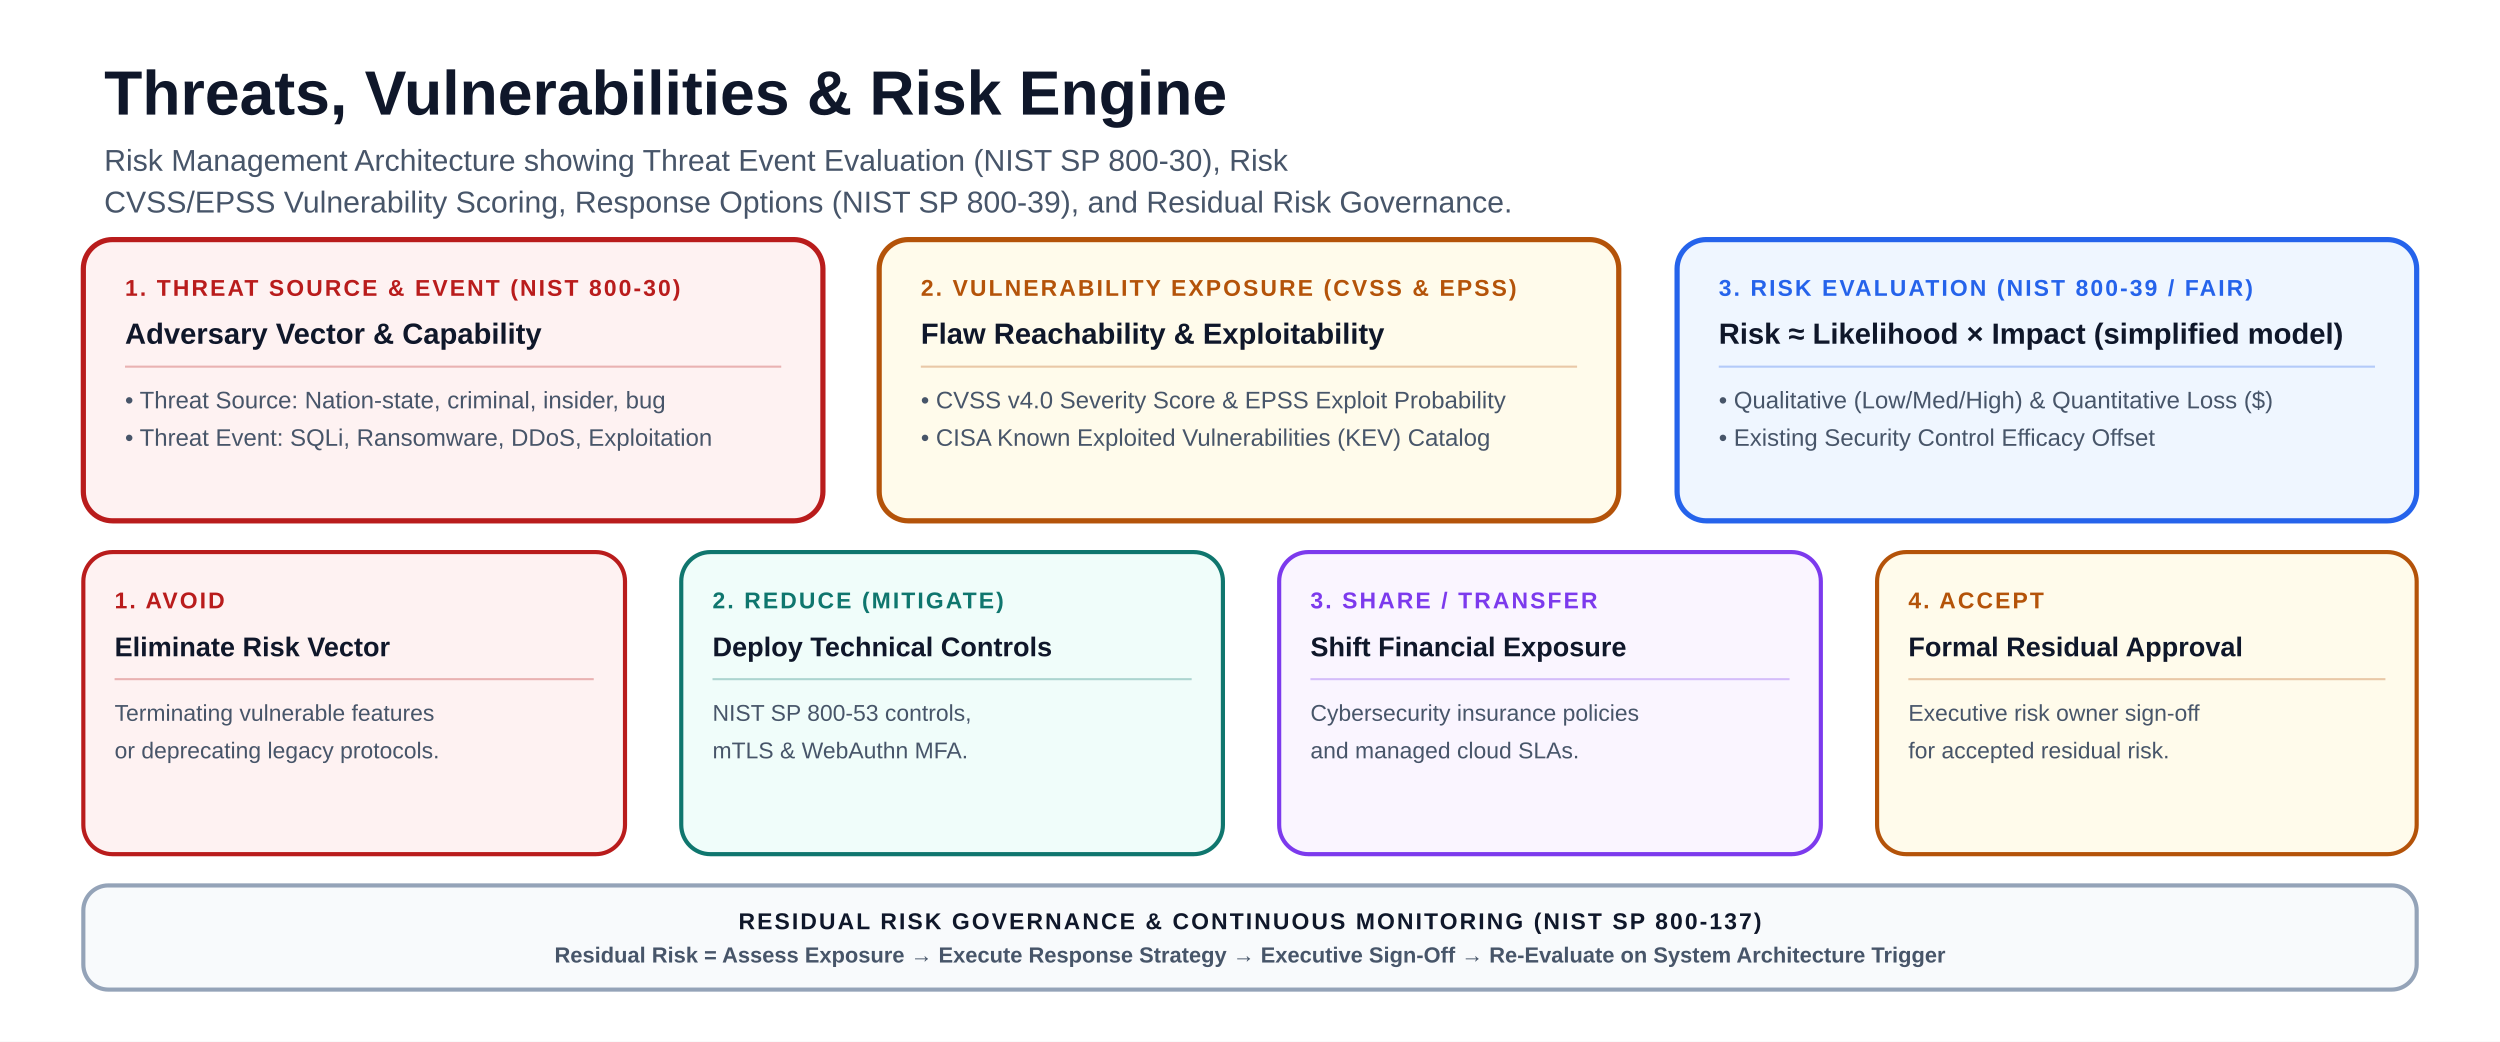
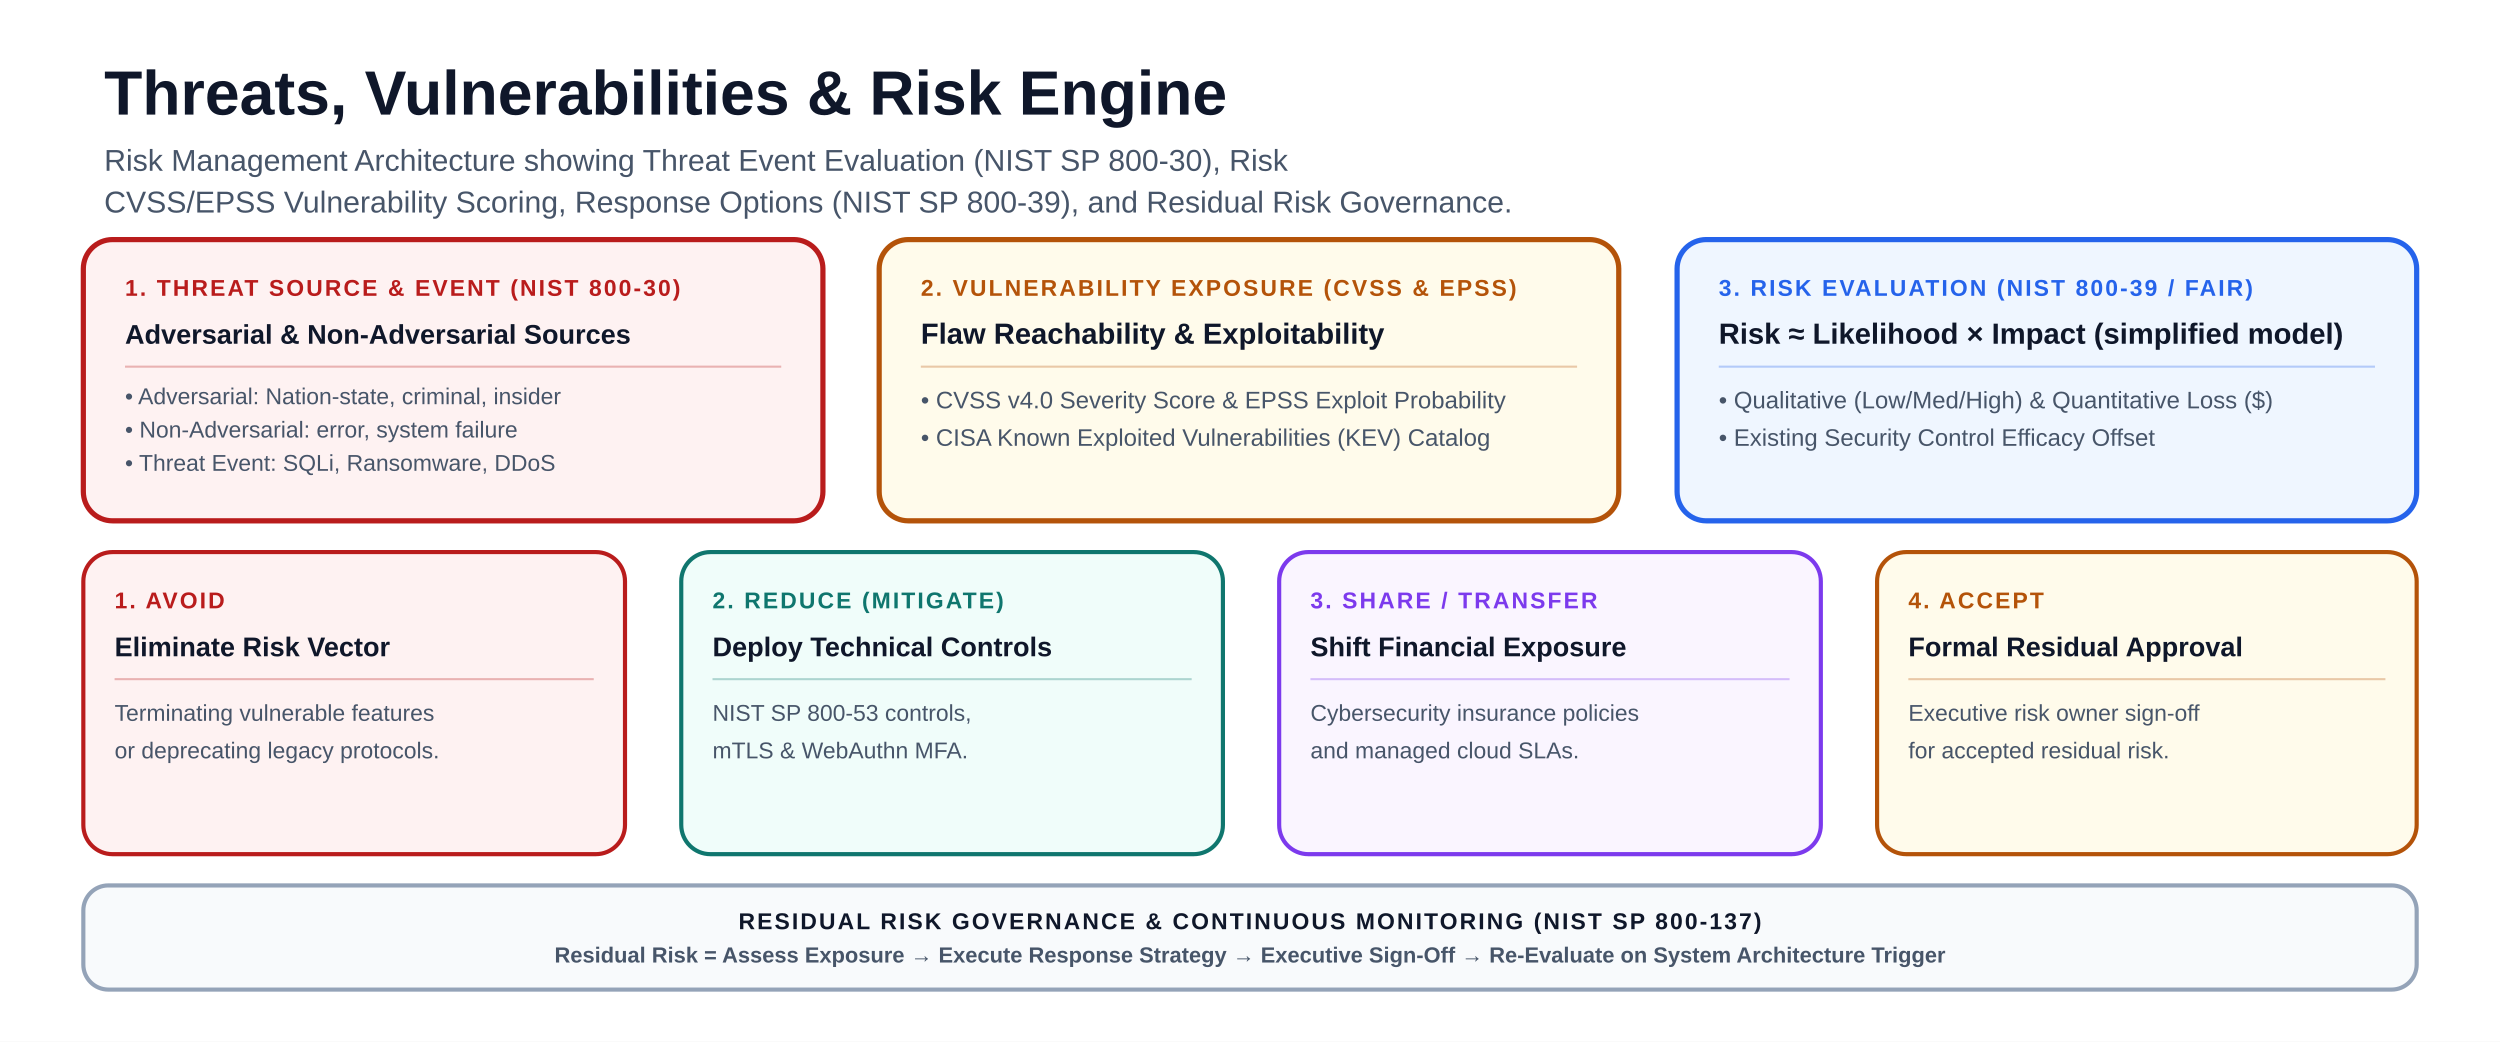
<svg xmlns="http://www.w3.org/2000/svg" viewBox="0 0 1200 500" font-family="-apple-system, BlinkMacSystemFont, 'Segoe UI', Arial, sans-serif" role="img" aria-labelledby="title description">
  <rect width="1200" height="500" fill="#ffffff" />
  <defs>
    <marker id="arrow" viewBox="0 0 10 10" refX="8.5" refY="5" markerWidth="8" markerHeight="8" orient="auto">
      <path d="M0 0 L10 5 L0 10Z" fill="#94a3b8" />
    </marker>
    <marker id="arrow-reverse" viewBox="0 0 10 10" refX="1.5" refY="5" markerWidth="8" markerHeight="8" orient="auto">
      <path d="M10 0 L0 5 L10 10Z" fill="#94a3b8" />
    </marker>
    <marker id="arrow-blue" viewBox="0 0 10 10" refX="8.5" refY="5" markerWidth="8" markerHeight="8" orient="auto">
      <path d="M0 0 L10 5 L0 10Z" fill="#2563eb" />
    </marker>
    <marker id="arrow-teal" viewBox="0 0 10 10" refX="8.5" refY="5" markerWidth="8" markerHeight="8" orient="auto">
      <path d="M0 0 L10 5 L0 10Z" fill="#0f766e" />
    </marker>
    <marker id="arrow-amber" viewBox="0 0 10 10" refX="8.5" refY="5" markerWidth="8" markerHeight="8" orient="auto">
      <path d="M0 0 L10 5 L0 10Z" fill="#b45309" />
    </marker>
    <marker id="arrow-violet" viewBox="0 0 10 10" refX="8.5" refY="5" markerWidth="8" markerHeight="8" orient="auto">
      <path d="M0 0 L10 5 L0 10Z" fill="#7c3aed" />
    </marker>
    <marker id="arrow-red" viewBox="0 0 10 10" refX="8.5" refY="5" markerWidth="8" markerHeight="8" orient="auto">
      <path d="M0 0 L10 5 L0 10Z" fill="#b91c1c" />
    </marker>
  </defs>
  <text x="50" y="55" font-size="30" font-weight="850" fill="#0f172a">Threats, Vulnerabilities &amp; Risk Engine</text>
  <text x="50" y="82" font-size="14.5" fill="#475569">Risk Management Architecture showing Threat Event Evaluation (NIST SP 800-30), Risk</text>
  <text x="50" y="102" font-size="14.5" fill="#475569">CVSS/EPSS Vulnerability Scoring, Response Options (NIST SP 800-39), and Residual Risk Governance.</text>
  <rect x="40" y="115" width="355" height="135" rx="14" fill="#fef2f2" stroke="#b91c1c" stroke-width="2.5" />
  <text x="60" y="142" font-size="11" font-weight="900" letter-spacing="1" fill="#b91c1c">1. THREAT SOURCE &amp; EVENT (NIST 800-30)</text>
-   <text x="60" y="165" font-size="14" font-weight="800" fill="#0f172a">Adversary Vector &amp; Capability</text>
+   <text x="60" y="165" font-size="13" font-weight="800" fill="#0f172a">Adversarial &amp; Non-Adversarial Sources</text>
  <line x1="60" y1="176" x2="375" y2="176" stroke="#b91c1c" stroke-opacity="0.3" stroke-width="1" />
-   <text x="60" y="196" font-size="11.5" font-weight="500" fill="#475569">• Threat Source: Nation-state, criminal, insider, bug</text>
-   <text x="60" y="214" font-size="11.5" font-weight="500" fill="#475569">• Threat Event: SQLi, Ransomware, DDoS, Exploitation</text>
+   <text x="60" y="194" font-size="11" font-weight="500" fill="#475569">• Adversarial: Nation-state, criminal, insider</text>
+   <text x="60" y="210" font-size="11" font-weight="500" fill="#475569">• Non-Adversarial: error, system failure</text>
+   <text x="60" y="226" font-size="11" font-weight="500" fill="#475569">• Threat Event: SQLi, Ransomware, DDoS</text>
  <rect x="422" y="115" width="355" height="135" rx="14" fill="#fffbeb" stroke="#b45309" stroke-width="2.5" />
  <text x="442" y="142" font-size="11" font-weight="900" letter-spacing="1" fill="#b45309">2. VULNERABILITY EXPOSURE (CVSS &amp; EPSS)</text>
  <text x="442" y="165" font-size="14" font-weight="800" fill="#0f172a">Flaw Reachability &amp; Exploitability</text>
  <line x1="442" y1="176" x2="757" y2="176" stroke="#b45309" stroke-opacity="0.3" stroke-width="1" />
  <text x="442" y="196" font-size="11.5" font-weight="500" fill="#475569">• CVSS v4.0 Severity Score &amp; EPSS Exploit Probability</text>
  <text x="442" y="214" font-size="11.5" font-weight="500" fill="#475569">• CISA Known Exploited Vulnerabilities (KEV) Catalog</text>
  <rect x="805" y="115" width="355" height="135" rx="14" fill="#eff6ff" stroke="#2563eb" stroke-width="2.5" />
  <text x="825" y="142" font-size="11" font-weight="900" letter-spacing="1" fill="#2563eb">3. RISK EVALUATION (NIST 800-39 / FAIR)</text>
  <text x="825" y="165" font-size="14" font-weight="800" fill="#0f172a">Risk ≈ Likelihood × Impact (simplified model)</text>
  <line x1="825" y1="176" x2="1140" y2="176" stroke="#2563eb" stroke-opacity="0.3" stroke-width="1" />
  <text x="825" y="196" font-size="11.5" font-weight="500" fill="#475569">• Qualitative (Low/Med/High) &amp; Quantitative Loss ($)</text>
  <text x="825" y="214" font-size="11.5" font-weight="500" fill="#475569">• Existing Security Control Efficacy Offset</text>
  <rect x="40" y="265" width="260" height="145" rx="14" fill="#fef2f2" stroke="#b91c1c" stroke-width="2" />
  <text x="55" y="292" font-size="11" font-weight="900" letter-spacing="1" fill="#b91c1c">1. AVOID</text>
  <text x="55" y="315" font-size="13" font-weight="800" fill="#0f172a">Eliminate Risk Vector</text>
  <line x1="55" y1="326" x2="285" y2="326" stroke="#b91c1c" stroke-opacity="0.3" stroke-width="1" />
  <text x="55" y="346" font-size="11" font-weight="500" fill="#475569">Terminating vulnerable features</text>
  <text x="55" y="364" font-size="11" font-weight="500" fill="#475569">or deprecating legacy protocols.</text>
  <rect x="327" y="265" width="260" height="145" rx="14" fill="#f0fdfa" stroke="#0f766e" stroke-width="2" />
  <text x="342" y="292" font-size="11" font-weight="900" letter-spacing="1" fill="#0f766e">2. REDUCE (MITIGATE)</text>
  <text x="342" y="315" font-size="13" font-weight="800" fill="#0f172a">Deploy Technical Controls</text>
  <line x1="342" y1="326" x2="572" y2="326" stroke="#0f766e" stroke-opacity="0.3" stroke-width="1" />
  <text x="342" y="346" font-size="11" font-weight="500" fill="#475569">NIST SP 800-53 controls,</text>
  <text x="342" y="364" font-size="11" font-weight="500" fill="#475569">mTLS &amp; WebAuthn MFA.</text>
  <rect x="614" y="265" width="260" height="145" rx="14" fill="#faf5ff" stroke="#7c3aed" stroke-width="2" />
  <text x="629" y="292" font-size="11" font-weight="900" letter-spacing="1" fill="#7c3aed">3. SHARE / TRANSFER</text>
  <text x="629" y="315" font-size="13" font-weight="800" fill="#0f172a">Shift Financial Exposure</text>
  <line x1="629" y1="326" x2="859" y2="326" stroke="#7c3aed" stroke-opacity="0.3" stroke-width="1" />
  <text x="629" y="346" font-size="11" font-weight="500" fill="#475569">Cybersecurity insurance policies</text>
  <text x="629" y="364" font-size="11" font-weight="500" fill="#475569">and managed cloud SLAs.</text>
  <rect x="901" y="265" width="259" height="145" rx="14" fill="#fffbeb" stroke="#b45309" stroke-width="2" />
  <text x="916" y="292" font-size="11" font-weight="900" letter-spacing="1" fill="#b45309">4. ACCEPT</text>
  <text x="916" y="315" font-size="13" font-weight="800" fill="#0f172a">Formal Residual Approval</text>
  <line x1="916" y1="326" x2="1145" y2="326" stroke="#b45309" stroke-opacity="0.3" stroke-width="1" />
  <text x="916" y="346" font-size="11" font-weight="500" fill="#475569">Executive risk owner sign-off</text>
  <text x="916" y="364" font-size="11" font-weight="500" fill="#475569">for accepted residual risk.</text>
  <rect x="40" y="425" width="1120" height="50" rx="12" fill="#f8fafc" stroke="#94a3b8" stroke-width="2" />
  <text x="600" y="446" text-anchor="middle" font-size="11" font-weight="900" letter-spacing="1" fill="#0f172a">RESIDUAL RISK GOVERNANCE &amp; CONTINUOUS MONITORING (NIST SP 800-137)</text>
  <text x="600" y="462" text-anchor="middle" font-size="10.5" font-weight="600" fill="#475569">Residual Risk = Assess Exposure → Execute Response Strategy → Executive Sign-Off → Re-Evaluate on System Architecture Trigger</text>
</svg>
